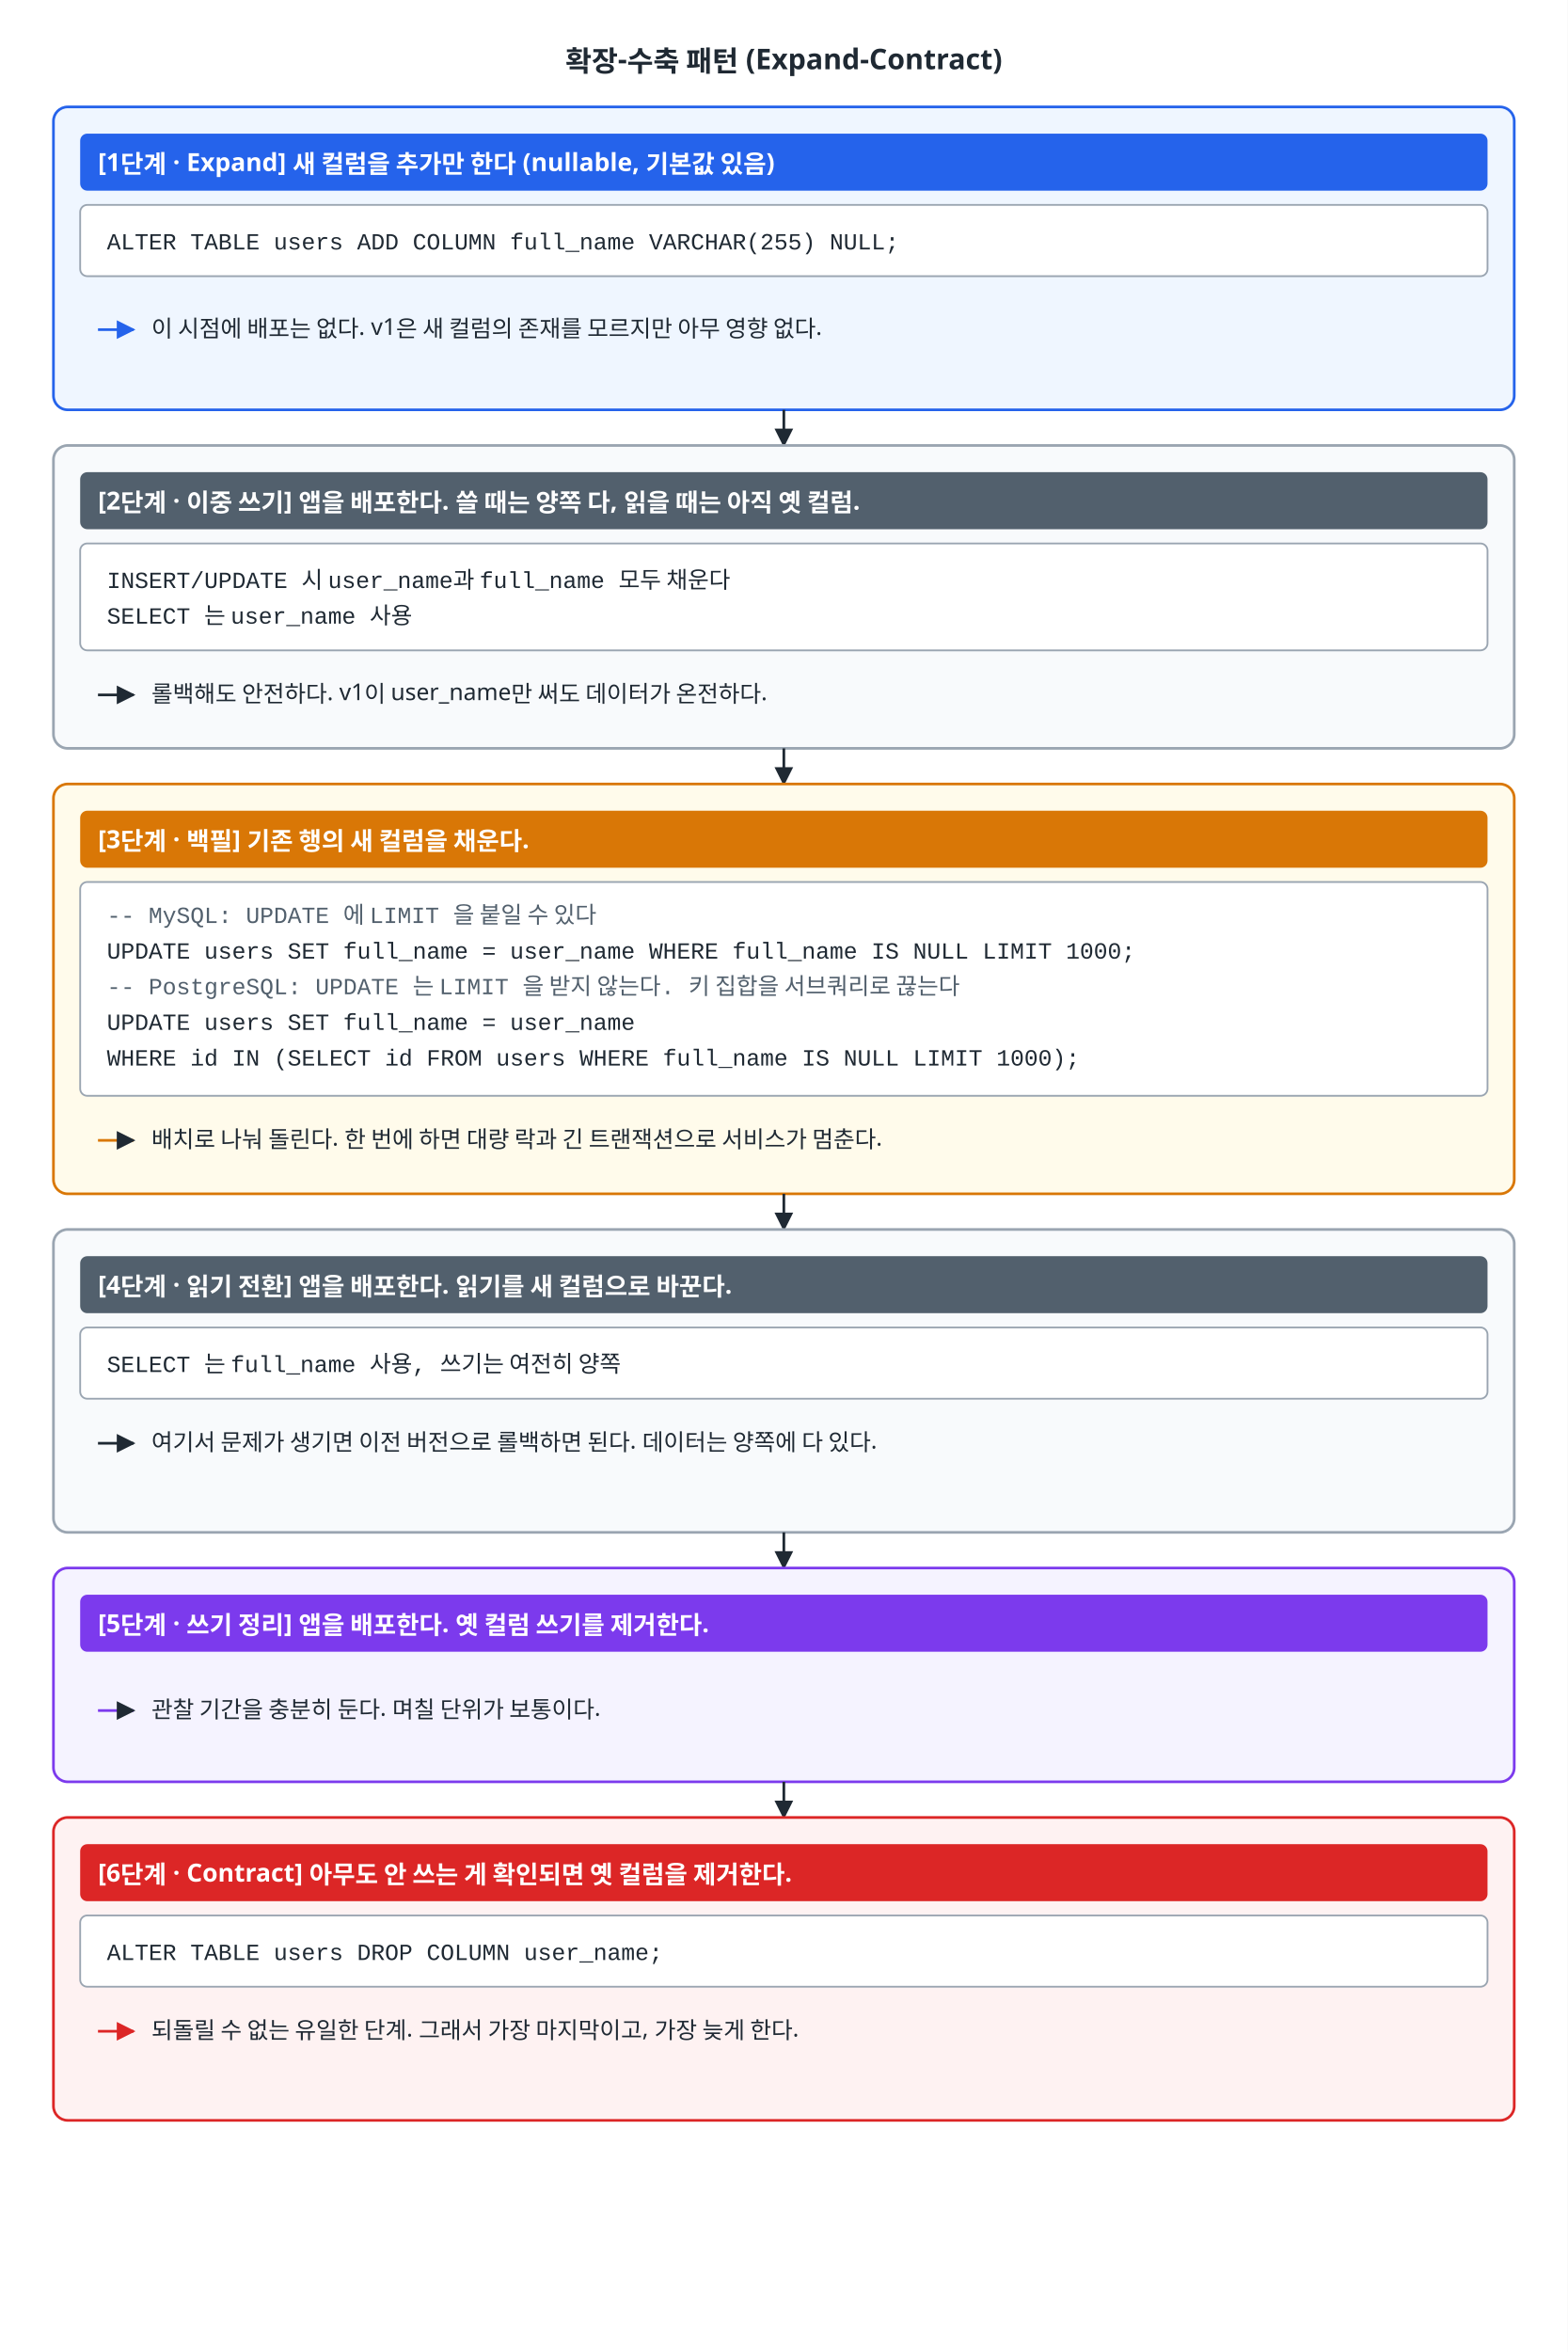
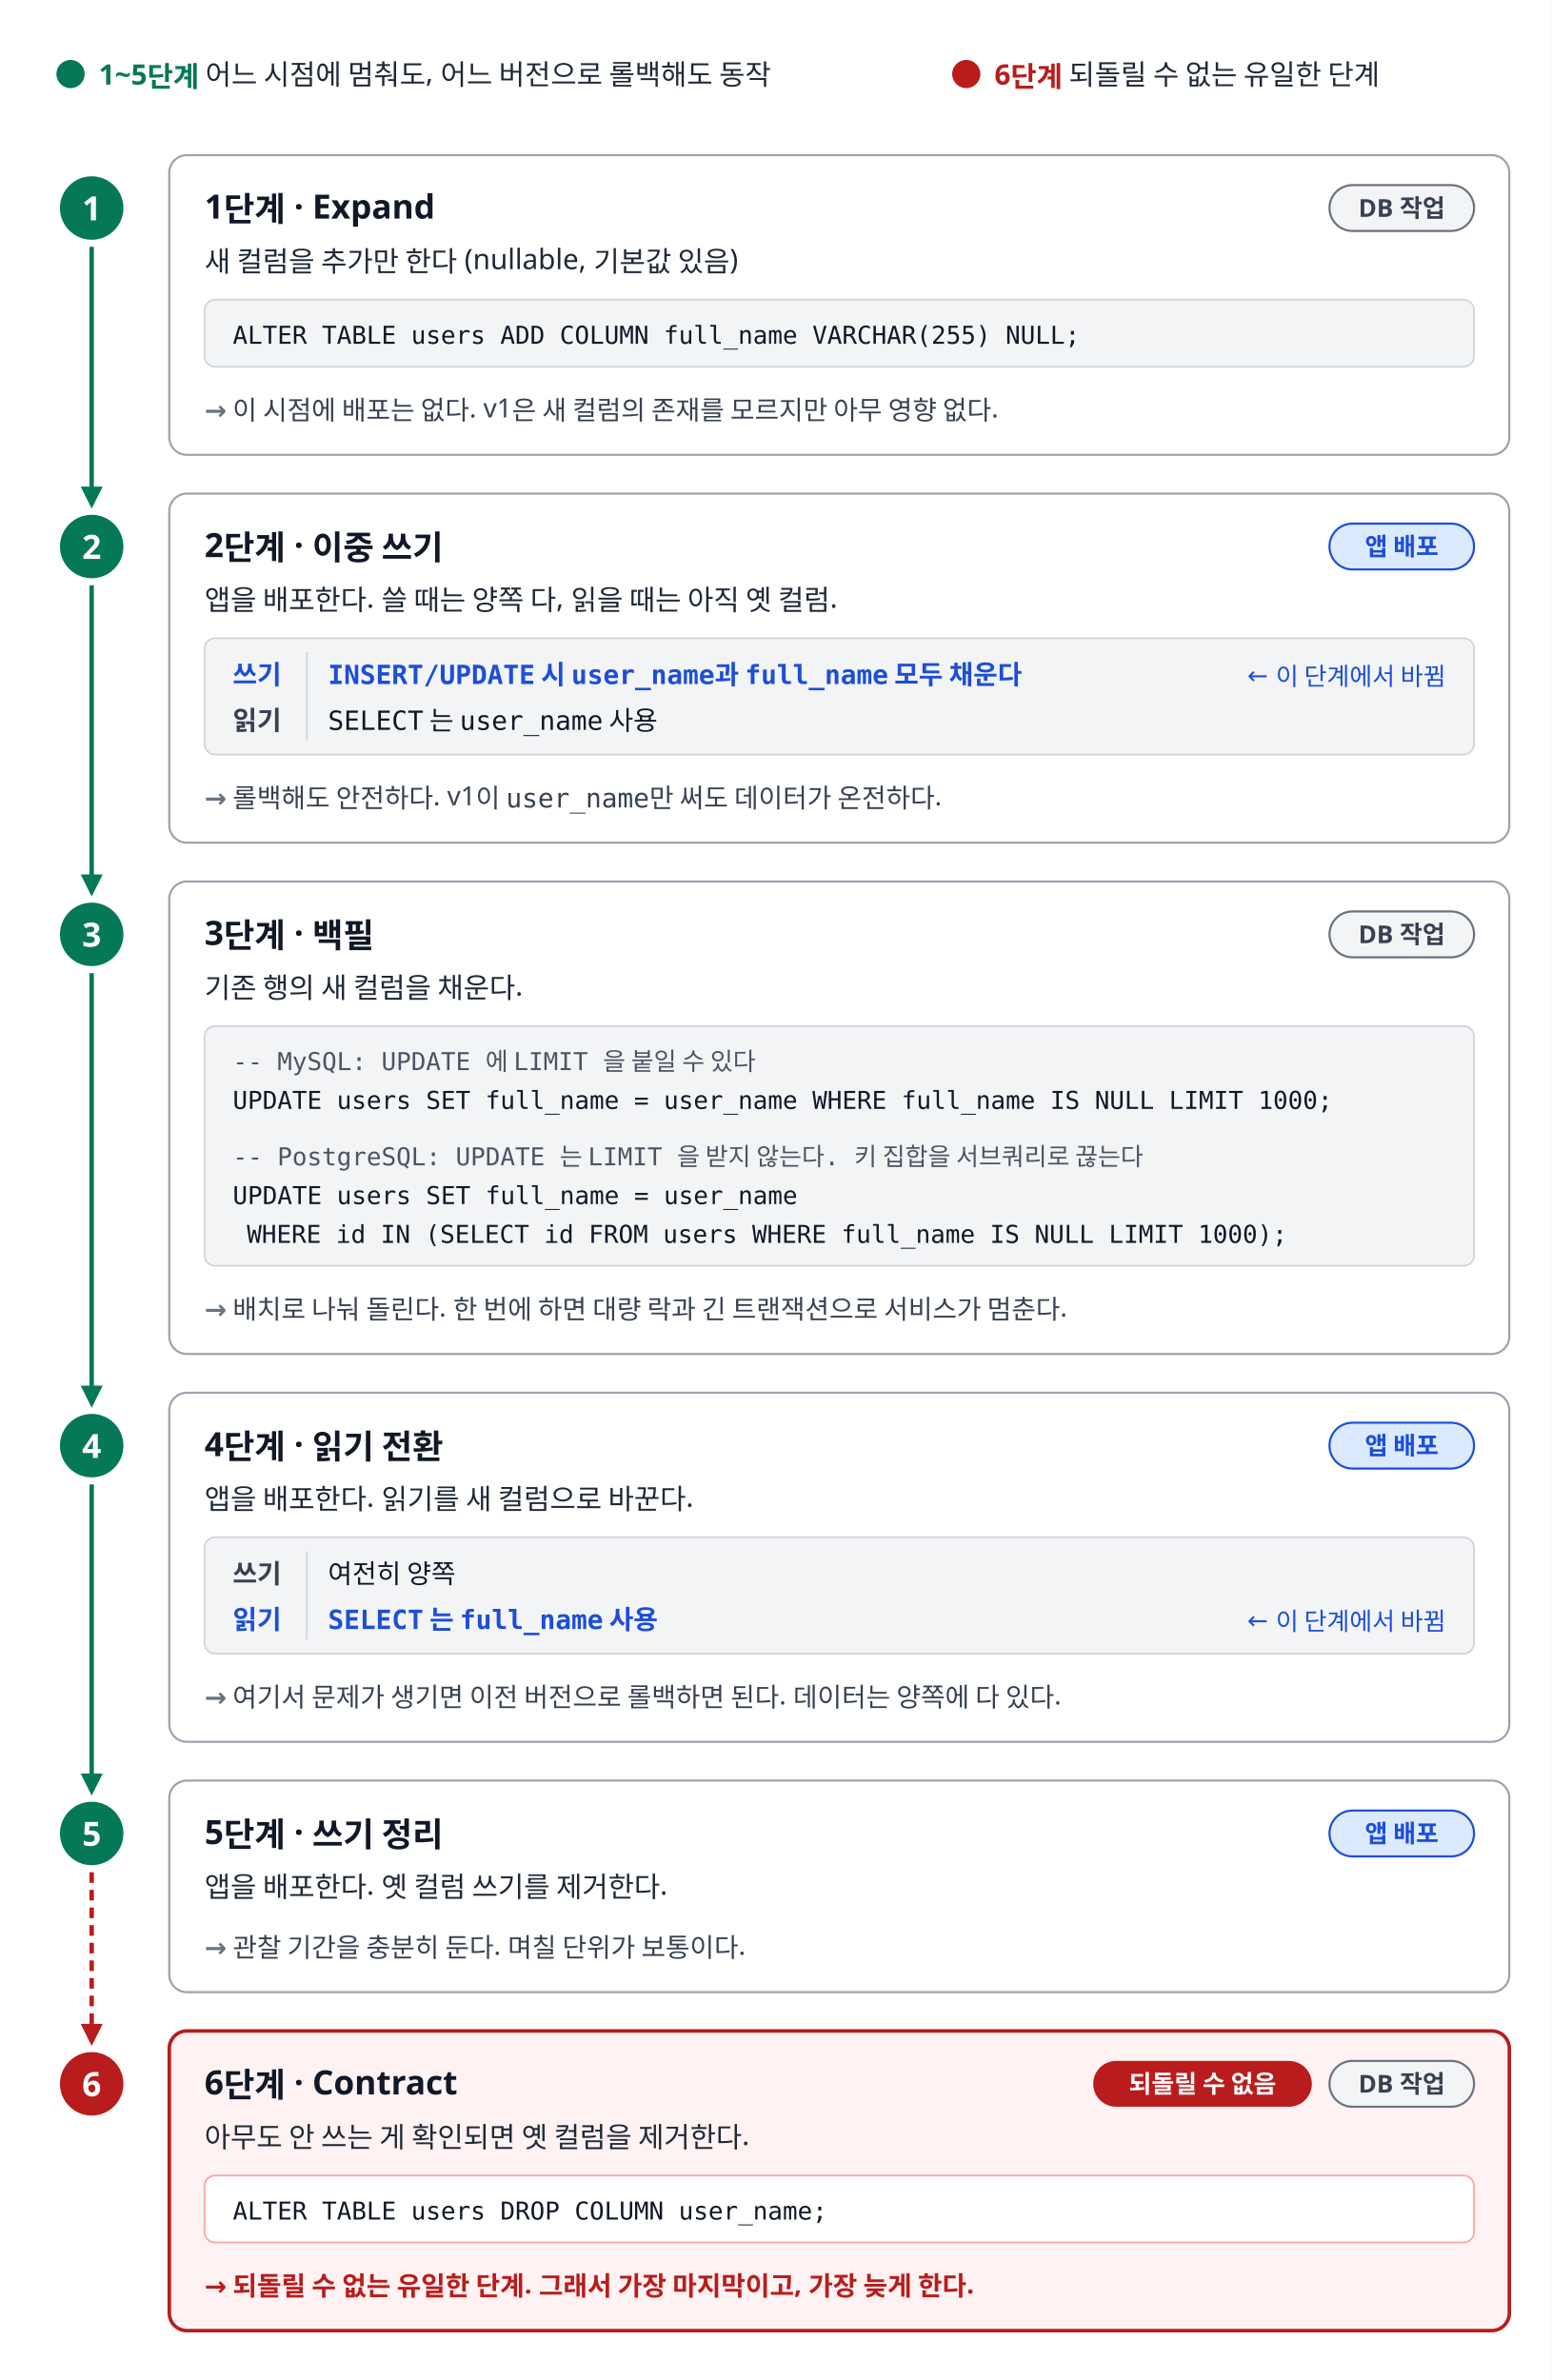
- <svg xmlns="http://www.w3.org/2000/svg" viewBox="0 0 880 1320" width="880" height="1320" font-family="'Malgun Gothic','Apple SD Gothic Neo','Noto Sans KR','Segoe UI',sans-serif" role="img" aria-labelledby="t d">
-   <rect width="880" height="1320" fill="#ffffff" />
+ <svg xmlns="http://www.w3.org/2000/svg" viewBox="0 0 880 1350" width="880" height="1350" font-family="'Malgun Gothic','Apple SD Gothic Neo','Noto Sans KR','Segoe UI',sans-serif" role="img" aria-labelledby="t d">
+   <rect width="880" height="1350" fill="#ffffff" />
  <defs>
-     <marker id="a-ink" viewBox="0 0 10 10" refX="9" refY="5" markerWidth="7" markerHeight="7" orient="auto-start-reverse">
-       <path d="M0,0 L10,5 L0,10 z" fill="#1f2933" />
+     <marker id="ag" viewBox="0 0 10 10" refX="8" refY="5" markerWidth="5" markerHeight="5" orient="auto">
+       <path d="M0,0 L10,5 L0,10 z" fill="#047857" />
    </marker>
-     <marker id="a-blue" viewBox="0 0 10 10" refX="9" refY="5" markerWidth="7" markerHeight="7" orient="auto-start-reverse">
-       <path d="M0,0 L10,5 L0,10 z" fill="#2563eb" />
-     </marker>
-     <marker id="a-red" viewBox="0 0 10 10" refX="9" refY="5" markerWidth="7" markerHeight="7" orient="auto-start-reverse">
-       <path d="M0,0 L10,5 L0,10 z" fill="#dc2626" />
+     <marker id="ar" viewBox="0 0 10 10" refX="8" refY="5" markerWidth="5" markerHeight="5" orient="auto">
+       <path d="M0,0 L10,5 L0,10 z" fill="#b91c1c" />
    </marker>
  </defs>
-   <text x="440" y="40" font-size="16" font-weight="bold" fill="#1f2933" text-anchor="middle">확장-수축 패턴 (Expand-Contract)</text>
+   <circle cx="40" cy="42" r="8" fill="#047857" />
+   <text x="56" y="48" font-size="16" fill="#1f2937">
+     <tspan font-weight="bold" fill="#047857">1~5단계</tspan>  어느 시점에 멈춰도, 어느 버전으로 롤백해도 동작</text>
+   <circle cx="548" cy="42" r="8" fill="#b91c1c" />
+   <text x="564" y="48" font-size="16" fill="#1f2937">
+     <tspan font-weight="bold" fill="#b91c1c">6단계</tspan>  되돌릴 수 없는 유일한 단계</text>
+   <line x1="52" y1="140" x2="52" y2="286" stroke="#047857" stroke-width="2.5" marker-end="url(#ag)" />
+   <line x1="52" y1="332" x2="52" y2="506" stroke="#047857" stroke-width="2.5" marker-end="url(#ag)" />
+   <line x1="52" y1="552" x2="52" y2="796" stroke="#047857" stroke-width="2.5" marker-end="url(#ag)" />
+   <line x1="52" y1="842" x2="52" y2="1016" stroke="#047857" stroke-width="2.5" marker-end="url(#ag)" />
+   <line x1="52" y1="1062" x2="52" y2="1158" stroke="#b91c1c" stroke-width="2.5" stroke-dasharray="6 4" marker-end="url(#ar)" />
+   <circle cx="52" cy="118" r="18" fill="#047857" />
+   <text x="52" y="125" font-size="19" font-weight="bold" fill="#ffffff" text-anchor="middle">1</text>
+   <circle cx="52" cy="310" r="18" fill="#047857" />
+   <text x="52" y="317" font-size="19" font-weight="bold" fill="#ffffff" text-anchor="middle">2</text>
+   <circle cx="52" cy="530" r="18" fill="#047857" />
+   <text x="52" y="537" font-size="19" font-weight="bold" fill="#ffffff" text-anchor="middle">3</text>
+   <circle cx="52" cy="820" r="18" fill="#047857" />
+   <text x="52" y="827" font-size="19" font-weight="bold" fill="#ffffff" text-anchor="middle">4</text>
+   <circle cx="52" cy="1040" r="18" fill="#047857" />
+   <text x="52" y="1047" font-size="19" font-weight="bold" fill="#ffffff" text-anchor="middle">5</text>
+   <circle cx="52" cy="1182" r="18" fill="#b91c1c" />
+   <text x="52" y="1189" font-size="19" font-weight="bold" fill="#ffffff" text-anchor="middle">6</text>
  <g>
-     <rect x="30" y="60" width="820" height="170" rx="8" fill="#eff6ff" stroke="#2563eb" stroke-width="1.5" />
-     <rect x="45" y="75" width="790" height="32" rx="4" fill="#2563eb" />
-     <text x="55" y="96" font-size="14" font-weight="bold" fill="#ffffff">[1단계 · Expand] 새 컬럼을 추가만 한다 (nullable, 기본값 있음)</text>
-     <rect x="45" y="115" width="790" height="40" rx="4" fill="#ffffff" stroke="#9aa5b1" stroke-width="1" />
-     <text x="60" y="140" font-size="13" font-family="'Courier New', monospace" fill="#1f2933">ALTER TABLE users ADD COLUMN full_name VARCHAR(255) NULL;</text>
-     <path d="M 55 185 L 75 185" stroke="#2563eb" stroke-width="1.5" fill="none" marker-end="url(#a-blue)" />
-     <text x="85" y="189" font-size="13" fill="#1f2933">이 시점에 배포는 없다. v1은 새 컬럼의 존재를 모르지만 아무 영향 없다.</text>
+     <rect x="96" y="88" width="760" height="170" rx="10" fill="#ffffff" stroke="#9ca3af" stroke-width="1.2" />
+     <text x="116" y="124" font-size="19" font-weight="bold" fill="#111827">1단계 · Expand</text>
+     <rect x="754" y="105" width="82" height="26" rx="13" fill="#f3f4f6" stroke="#6b7280" stroke-width="1.2" />
+     <text x="795" y="123" font-size="14" font-weight="bold" fill="#374151" text-anchor="middle">DB 작업</text>
+     <text x="116" y="154" font-size="16" fill="#1f2937">새 컬럼을 추가만 한다 (nullable, 기본값 있음)</text>
+     <rect x="116" y="170" width="720" height="38" rx="6" fill="#f3f4f6" stroke="#d1d5db" stroke-width="1" />
+     <text x="132" y="195" font-size="14" font-family="Consolas,'D2Coding',Menlo,'Malgun Gothic',monospace" fill="#111827">ALTER TABLE users ADD COLUMN full_name VARCHAR(255) NULL;</text>
+     <text x="116" y="238" font-size="15" fill="#374151">
+       <tspan fill="#6b7280" font-weight="bold">→</tspan> 이 시점에 배포는 없다. v1은 새 컬럼의 존재를 모르지만 아무 영향 없다.</text>
  </g>
-   <path d="M 440 230 L 440 250" stroke="#1f2933" stroke-width="1.5" fill="none" marker-end="url(#a-ink)" />
  <g>
-     <rect x="30" y="250" width="820" height="170" rx="8" fill="#f8fafc" stroke="#9aa5b1" stroke-width="1.5" />
-     <rect x="45" y="265" width="790" height="32" rx="4" fill="#52606d" />
-     <text x="55" y="286" font-size="14" font-weight="bold" fill="#ffffff">[2단계 · 이중 쓰기] 앱을 배포한다. 쓸 때는 양쪽 다, 읽을 때는 아직 옛 컬럼.</text>
-     <rect x="45" y="305" width="790" height="60" rx="4" fill="#ffffff" stroke="#9aa5b1" stroke-width="1" />
-     <text x="60" y="330" font-size="13" font-family="'Courier New', monospace" fill="#1f2933">INSERT/UPDATE 시 user_name과 full_name 모두 채운다</text>
-     <text x="60" y="350" font-size="13" font-family="'Courier New', monospace" fill="#1f2933">SELECT 는 user_name 사용</text>
-     <path d="M 55 390 L 75 390" stroke="#1f2933" stroke-width="1.5" fill="none" marker-end="url(#a-ink)" />
-     <text x="85" y="394" font-size="13" fill="#1f2933">롤백해도 안전하다. v1이 user_name만 써도 데이터가 온전하다.</text>
+     <rect x="96" y="280" width="760" height="198" rx="10" fill="#ffffff" stroke="#9ca3af" stroke-width="1.2" />
+     <text x="116" y="316" font-size="19" font-weight="bold" fill="#111827">2단계 · 이중 쓰기</text>
+     <rect x="754" y="297" width="82" height="26" rx="13" fill="#dbeafe" stroke="#1d4ed8" stroke-width="1.2" />
+     <text x="795" y="315" font-size="14" font-weight="bold" fill="#1d4ed8" text-anchor="middle">앱 배포</text>
+     <text x="116" y="346" font-size="16" fill="#1f2937">앱을 배포한다. 쓸 때는 양쪽 다, 읽을 때는 아직 옛 컬럼.</text>
+     <rect x="116" y="362" width="720" height="66" rx="6" fill="#f3f4f6" stroke="#d1d5db" stroke-width="1" />
+     <line x1="174" y1="370" x2="174" y2="420" stroke="#d1d5db" stroke-width="1" />
+     <text x="132" y="388" font-size="15" font-weight="bold" fill="#1d4ed8">쓰기</text>
+     <text x="186" y="388" font-size="15" fill="#1d4ed8" font-weight="bold">
+       <tspan font-family="Consolas,'D2Coding',Menlo,'Malgun Gothic',monospace">INSERT/UPDATE</tspan> 시 <tspan font-family="Consolas,'D2Coding',Menlo,'Malgun Gothic',monospace">user_name</tspan>과 <tspan font-family="Consolas,'D2Coding',Menlo,'Malgun Gothic',monospace">full_name</tspan> 모두 채운다</text>
+     <text x="820" y="388" font-size="14" fill="#1d4ed8" text-anchor="end">← 이 단계에서 바뀜</text>
+     <text x="132" y="414" font-size="15" font-weight="bold" fill="#374151">읽기</text>
+     <text x="186" y="414" font-size="15" fill="#111827">
+       <tspan font-family="Consolas,'D2Coding',Menlo,'Malgun Gothic',monospace">SELECT</tspan> 는 <tspan font-family="Consolas,'D2Coding',Menlo,'Malgun Gothic',monospace">user_name</tspan> 사용</text>
+     <text x="116" y="458" font-size="15" fill="#374151">
+       <tspan fill="#6b7280" font-weight="bold">→</tspan> 롤백해도 안전하다. v1이 <tspan font-family="Consolas,'D2Coding',Menlo,'Malgun Gothic',monospace">user_name</tspan>만 써도 데이터가 온전하다.</text>
  </g>
-   <path d="M 440 420 L 440 440" stroke="#1f2933" stroke-width="1.5" fill="none" marker-end="url(#a-ink)" />
  <g>
-     <rect x="30" y="440" width="820" height="230" rx="8" fill="#fffbeb" stroke="#d97706" stroke-width="1.5" />
-     <rect x="45" y="455" width="790" height="32" rx="4" fill="#d97706" />
-     <text x="55" y="476" font-size="14" font-weight="bold" fill="#ffffff">[3단계 · 백필] 기존 행의 새 컬럼을 채운다.</text>
-     <rect x="45" y="495" width="790" height="120" rx="4" fill="#ffffff" stroke="#9aa5b1" stroke-width="1" />
-     <text x="60" y="518" font-size="13" font-family="'Courier New', monospace" fill="#52606d">-- MySQL: UPDATE 에 LIMIT 을 붙일 수 있다</text>
-     <text x="60" y="538" font-size="13" font-family="'Courier New', monospace" fill="#1f2933">UPDATE users SET full_name = user_name WHERE full_name IS NULL LIMIT 1000;</text>
-     <text x="60" y="558" font-size="13" font-family="'Courier New', monospace" fill="#52606d">-- PostgreSQL: UPDATE 는 LIMIT 을 받지 않는다. 키 집합을 서브쿼리로 끊는다</text>
-     <text x="60" y="578" font-size="13" font-family="'Courier New', monospace" fill="#1f2933">UPDATE users SET full_name = user_name</text>
-     <text x="60" y="598" font-size="13" font-family="'Courier New', monospace" fill="#1f2933"> WHERE id IN (SELECT id FROM users WHERE full_name IS NULL LIMIT 1000);</text>
-     <path d="M 55 640 L 75 640" stroke="#d97706" stroke-width="1.5" fill="none" marker-end="url(#a-ink)" />
-     <text x="85" y="644" font-size="13" fill="#1f2933">배치로 나눠 돌린다. 한 번에 하면 대량 락과 긴 트랜잭션으로 서비스가 멈춘다.</text>
+     <rect x="96" y="500" width="760" height="268" rx="10" fill="#ffffff" stroke="#9ca3af" stroke-width="1.2" />
+     <text x="116" y="536" font-size="19" font-weight="bold" fill="#111827">3단계 · 백필</text>
+     <rect x="754" y="517" width="82" height="26" rx="13" fill="#f3f4f6" stroke="#6b7280" stroke-width="1.2" />
+     <text x="795" y="535" font-size="14" font-weight="bold" fill="#374151" text-anchor="middle">DB 작업</text>
+     <text x="116" y="566" font-size="16" fill="#1f2937">기존 행의 새 컬럼을 채운다.</text>
+     <rect x="116" y="582" width="720" height="136" rx="6" fill="#f3f4f6" stroke="#d1d5db" stroke-width="1" />
+     <text x="132" y="607" font-size="14" font-family="Consolas,'D2Coding',Menlo,'Malgun Gothic',monospace" fill="#4b5563">-- MySQL: UPDATE 에 LIMIT 을 붙일 수 있다</text>
+     <text x="132" y="629" font-size="14" font-family="Consolas,'D2Coding',Menlo,'Malgun Gothic',monospace" fill="#111827">UPDATE users SET full_name = user_name WHERE full_name IS NULL LIMIT 1000;</text>
+     <text x="132" y="661" font-size="14" font-family="Consolas,'D2Coding',Menlo,'Malgun Gothic',monospace" fill="#4b5563">-- PostgreSQL: UPDATE 는 LIMIT 을 받지 않는다. 키 집합을 서브쿼리로 끊는다</text>
+     <text x="132" y="683" font-size="14" font-family="Consolas,'D2Coding',Menlo,'Malgun Gothic',monospace" fill="#111827">UPDATE users SET full_name = user_name</text>
+     <text x="140" y="705" font-size="14" font-family="Consolas,'D2Coding',Menlo,'Malgun Gothic',monospace" fill="#111827">WHERE id IN (SELECT id FROM users WHERE full_name IS NULL LIMIT 1000);</text>
+     <text x="116" y="748" font-size="15" fill="#374151">
+       <tspan fill="#6b7280" font-weight="bold">→</tspan> 배치로 나눠 돌린다. 한 번에 하면 대량 락과 긴 트랜잭션으로 서비스가 멈춘다.</text>
  </g>
-   <path d="M 440 670 L 440 690" stroke="#1f2933" stroke-width="1.5" fill="none" marker-end="url(#a-ink)" />
  <g>
-     <rect x="30" y="690" width="820" height="170" rx="8" fill="#f8fafc" stroke="#9aa5b1" stroke-width="1.5" />
-     <rect x="45" y="705" width="790" height="32" rx="4" fill="#52606d" />
-     <text x="55" y="726" font-size="14" font-weight="bold" fill="#ffffff">[4단계 · 읽기 전환] 앱을 배포한다. 읽기를 새 컬럼으로 바꾼다.</text>
-     <rect x="45" y="745" width="790" height="40" rx="4" fill="#ffffff" stroke="#9aa5b1" stroke-width="1" />
-     <text x="60" y="770" font-size="13" font-family="'Courier New', monospace" fill="#1f2933">SELECT 는 full_name 사용, 쓰기는 여전히 양쪽</text>
-     <path d="M 55 810 L 75 810" stroke="#1f2933" stroke-width="1.5" fill="none" marker-end="url(#a-ink)" />
-     <text x="85" y="814" font-size="13" fill="#1f2933">여기서 문제가 생기면 이전 버전으로 롤백하면 된다. 데이터는 양쪽에 다 있다.</text>
+     <rect x="96" y="790" width="760" height="198" rx="10" fill="#ffffff" stroke="#9ca3af" stroke-width="1.2" />
+     <text x="116" y="826" font-size="19" font-weight="bold" fill="#111827">4단계 · 읽기 전환</text>
+     <rect x="754" y="807" width="82" height="26" rx="13" fill="#dbeafe" stroke="#1d4ed8" stroke-width="1.2" />
+     <text x="795" y="825" font-size="14" font-weight="bold" fill="#1d4ed8" text-anchor="middle">앱 배포</text>
+     <text x="116" y="856" font-size="16" fill="#1f2937">앱을 배포한다. 읽기를 새 컬럼으로 바꾼다.</text>
+     <rect x="116" y="872" width="720" height="66" rx="6" fill="#f3f4f6" stroke="#d1d5db" stroke-width="1" />
+     <line x1="174" y1="880" x2="174" y2="930" stroke="#d1d5db" stroke-width="1" />
+     <text x="132" y="898" font-size="15" font-weight="bold" fill="#374151">쓰기</text>
+     <text x="186" y="898" font-size="15" fill="#111827">여전히 양쪽</text>
+     <text x="132" y="924" font-size="15" font-weight="bold" fill="#1d4ed8">읽기</text>
+     <text x="186" y="924" font-size="15" fill="#1d4ed8" font-weight="bold">
+       <tspan font-family="Consolas,'D2Coding',Menlo,'Malgun Gothic',monospace">SELECT</tspan> 는 <tspan font-family="Consolas,'D2Coding',Menlo,'Malgun Gothic',monospace">full_name</tspan> 사용</text>
+     <text x="820" y="924" font-size="14" fill="#1d4ed8" text-anchor="end">← 이 단계에서 바뀜</text>
+     <text x="116" y="968" font-size="15" fill="#374151">
+       <tspan fill="#6b7280" font-weight="bold">→</tspan> 여기서 문제가 생기면 이전 버전으로 롤백하면 된다. 데이터는 양쪽에 다 있다.</text>
  </g>
-   <path d="M 440 860 L 440 880" stroke="#1f2933" stroke-width="1.5" fill="none" marker-end="url(#a-ink)" />
  <g>
-     <rect x="30" y="880" width="820" height="120" rx="8" fill="#f5f3ff" stroke="#7c3aed" stroke-width="1.5" />
-     <rect x="45" y="895" width="790" height="32" rx="4" fill="#7c3aed" />
-     <text x="55" y="916" font-size="14" font-weight="bold" fill="#ffffff">[5단계 · 쓰기 정리] 앱을 배포한다. 옛 컬럼 쓰기를 제거한다.</text>
-     <path d="M 55 960 L 75 960" stroke="#7c3aed" stroke-width="1.5" fill="none" marker-end="url(#a-ink)" />
-     <text x="85" y="964" font-size="13" fill="#1f2933">관찰 기간을 충분히 둔다. 며칠 단위가 보통이다.</text>
+     <rect x="96" y="1010" width="760" height="120" rx="10" fill="#ffffff" stroke="#9ca3af" stroke-width="1.2" />
+     <text x="116" y="1046" font-size="19" font-weight="bold" fill="#111827">5단계 · 쓰기 정리</text>
+     <rect x="754" y="1027" width="82" height="26" rx="13" fill="#dbeafe" stroke="#1d4ed8" stroke-width="1.2" />
+     <text x="795" y="1045" font-size="14" font-weight="bold" fill="#1d4ed8" text-anchor="middle">앱 배포</text>
+     <text x="116" y="1076" font-size="16" fill="#1f2937">앱을 배포한다. 옛 컬럼 쓰기를 제거한다.</text>
+     <text x="116" y="1110" font-size="15" fill="#374151">
+       <tspan fill="#6b7280" font-weight="bold">→</tspan> 관찰 기간을 충분히 둔다. 며칠 단위가 보통이다.</text>
  </g>
-   <path d="M 440 1000 L 440 1020" stroke="#1f2933" stroke-width="1.5" fill="none" marker-end="url(#a-ink)" />
  <g>
-     <rect x="30" y="1020" width="820" height="170" rx="8" fill="#fef2f2" stroke="#dc2626" stroke-width="1.5" />
-     <rect x="45" y="1035" width="790" height="32" rx="4" fill="#dc2626" />
-     <text x="55" y="1056" font-size="14" font-weight="bold" fill="#ffffff">[6단계 · Contract] 아무도 안 쓰는 게 확인되면 옛 컬럼을 제거한다.</text>
-     <rect x="45" y="1075" width="790" height="40" rx="4" fill="#ffffff" stroke="#9aa5b1" stroke-width="1" />
-     <text x="60" y="1100" font-size="13" font-family="'Courier New', monospace" fill="#1f2933">ALTER TABLE users DROP COLUMN user_name;</text>
-     <path d="M 55 1140 L 75 1140" stroke="#dc2626" stroke-width="1.5" fill="none" marker-end="url(#a-red)" />
-     <text x="85" y="1144" font-size="13" fill="#1f2933">되돌릴 수 없는 유일한 단계. 그래서 가장 마지막이고, 가장 늦게 한다.</text>
+     <rect x="96" y="1152" width="760" height="170" rx="10" fill="#fef2f2" stroke="#b91c1c" stroke-width="2" />
+     <text x="116" y="1188" font-size="19" font-weight="bold" fill="#111827">6단계 · Contract</text>
+     <rect x="754" y="1169" width="82" height="26" rx="13" fill="#f3f4f6" stroke="#6b7280" stroke-width="1.2" />
+     <text x="795" y="1187" font-size="14" font-weight="bold" fill="#374151" text-anchor="middle">DB 작업</text>
+     <rect x="620" y="1169" width="124" height="26" rx="13" fill="#b91c1c" />
+     <text x="682" y="1187" font-size="14" font-weight="bold" fill="#ffffff" text-anchor="middle">되돌릴 수 없음</text>
+     <text x="116" y="1218" font-size="16" fill="#1f2937">아무도 안 쓰는 게 확인되면 옛 컬럼을 제거한다.</text>
+     <rect x="116" y="1234" width="720" height="38" rx="6" fill="#ffffff" stroke="#fca5a5" stroke-width="1" />
+     <text x="132" y="1259" font-size="14" font-family="Consolas,'D2Coding',Menlo,'Malgun Gothic',monospace" fill="#111827">ALTER TABLE users DROP COLUMN user_name;</text>
+     <text x="116" y="1302" font-size="15" fill="#b91c1c" font-weight="bold">
+       <tspan fill="#b91c1c" font-weight="bold">→</tspan> 되돌릴 수 없는 유일한 단계. 그래서 가장 마지막이고, 가장 늦게 한다.</text>
  </g>
</svg>
